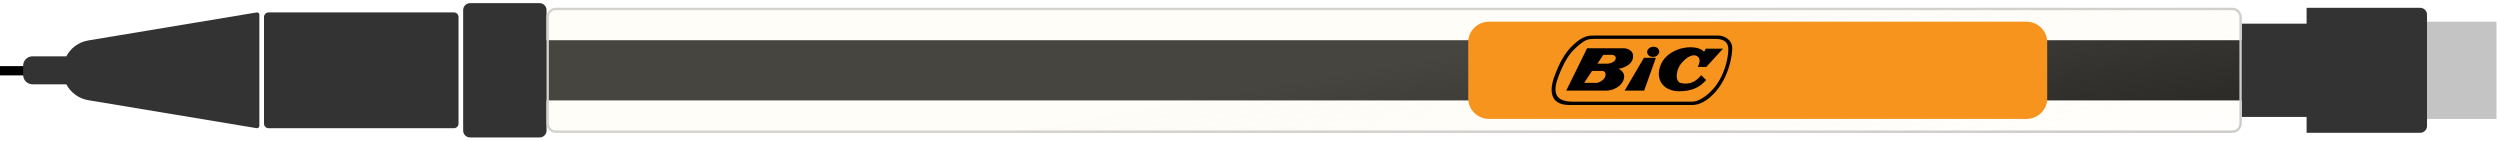
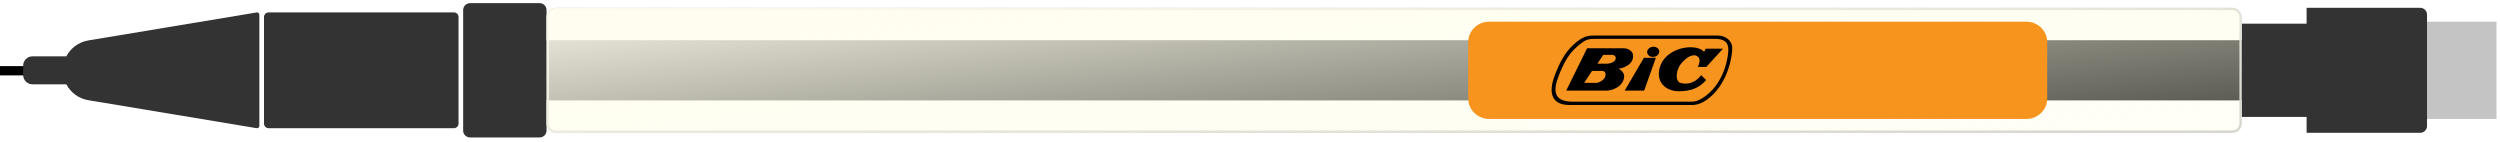
<svg xmlns="http://www.w3.org/2000/svg" width="493" height="28" viewBox="0 0 493 28" fill="none">
-   <path d="M104.125 7.928H442.987V19.802H104.125V7.928Z" fill="black" />
-   <path d="M0 13.04H8.22V14.867H0V13.04Z" fill="black" />
-   <path d="M476.781 4.274H492.308V23.455H476.781V4.274Z" fill="#C4C4C4" />
-   <path d="M478.608 2.878C478.608 2.135 477.995 1.533 477.238 1.533H454.86V4.672H442.073V23.056H454.86V26.194H477.238C477.995 26.194 478.608 25.592 478.608 24.849V2.878Z" fill="#333333" />
-   <path d="M91.335 1.967C91.335 1.223 91.949 0.62 92.706 0.62H106.406C107.163 0.62 107.776 1.223 107.776 1.967V25.761C107.776 26.505 107.163 27.108 106.406 27.108H92.706C91.949 27.108 91.335 26.505 91.335 25.761V1.967Z" fill="#333333" />
-   <path d="M52.061 3.361C52.061 2.856 52.47 2.447 52.974 2.447H89.509C90.014 2.447 90.423 2.856 90.423 3.361V24.368C90.423 24.873 90.014 25.282 89.509 25.282H52.974C52.47 25.282 52.061 24.873 52.061 24.368V3.361Z" fill="#333333" />
-   <path d="M13.082 16.625H6.409C5.39 16.625 4.564 15.801 4.564 14.785V12.945C4.564 11.929 5.39 11.106 6.409 11.106H13.082C13.928 9.488 15.5 8.291 17.409 7.974L50.614 2.455C50.893 2.408 51.147 2.623 51.147 2.904V24.826C51.147 25.108 50.893 25.323 50.614 25.276L17.409 19.757C15.5 19.44 13.928 18.243 13.082 16.625Z" fill="#333333" />
-   <path fill-rule="evenodd" clip-rule="evenodd" d="M440.236 1.999H109.614C108.853 1.999 108.237 2.624 108.237 3.395V24.334C108.237 25.105 108.853 25.73 109.614 25.73H440.236C440.996 25.73 441.613 25.105 441.613 24.334V3.395C441.613 2.624 440.996 1.999 440.236 1.999ZM109.614 1.534C108.6 1.534 107.777 2.367 107.777 3.395V24.334C107.777 25.362 108.6 26.195 109.614 26.195H440.236C441.25 26.195 442.072 25.362 442.072 24.334V3.395C442.072 2.367 441.25 1.534 440.236 1.534H109.614Z" fill="#C4C4C4" />
-   <path fill-rule="evenodd" clip-rule="evenodd" d="M109.614 1.534C108.6 1.534 107.777 2.367 107.777 3.395V24.334C107.777 25.362 108.6 26.195 109.614 26.195H440.236C441.25 26.195 442.072 25.362 442.072 24.334V3.395C442.072 2.367 441.25 1.534 440.236 1.534H109.614Z" fill="url(#paint0_linear_127_1196)" />
-   <path d="M289.539 8.289C289.539 6.072 291.386 4.274 293.665 4.274H399.584C401.863 4.274 403.71 6.072 403.71 8.289V19.441C403.71 21.658 401.863 23.455 399.584 23.455H293.665C291.386 23.455 289.539 21.658 289.539 19.441V8.289Z" fill="#F7941D" />
+   <path d="M104.125 7.928L442.987 7.928V19.802L104.125 19.802V7.928Z" fill="black" />
+   <path d="M0 13.04H8.22V14.867H0L0 13.04Z" fill="black" />
+   <path d="M476.781 4.274L492.308 4.274V23.455H476.781V4.274Z" fill="#C4C4C4" />
+   <path d="M478.608 2.878C478.608 2.135 477.995 1.533 477.238 1.533L454.86 1.533V4.672L442.073 4.672V23.056H454.86V26.194L477.238 26.194C477.995 26.194 478.608 25.592 478.608 24.849V2.878Z" fill="#333333" />
+   <path d="M91.335 1.967C91.335 1.223 91.949 0.62 92.706 0.62L106.406 0.62C107.163 0.62 107.776 1.223 107.776 1.967V25.761C107.776 26.505 107.163 27.108 106.406 27.108L92.706 27.108C91.949 27.108 91.335 26.505 91.335 25.761V1.967Z" fill="#333333" />
+   <path d="M52.061 3.361C52.061 2.856 52.47 2.447 52.974 2.447L89.509 2.447C90.014 2.447 90.423 2.856 90.423 3.361V24.368C90.423 24.873 90.014 25.282 89.509 25.282L52.974 25.282C52.47 25.282 52.061 24.873 52.061 24.368V3.361Z" fill="#333333" />
+   <path d="M13.082 16.625H6.409C5.39 16.625 4.564 15.801 4.564 14.785V12.945C4.564 11.929 5.39 11.106 6.409 11.106L13.082 11.106C13.928 9.488 15.5 8.291 17.409 7.974L50.614 2.455C50.893 2.408 51.147 2.623 51.147 2.904V24.826C51.147 25.108 50.893 25.323 50.614 25.276L17.409 19.757C15.5 19.44 13.928 18.243 13.082 16.625Z" fill="#333333" />
+   <path fill-rule="evenodd" clip-rule="evenodd" d="M440.236 1.999L109.614 1.999C108.853 1.999 108.237 2.624 108.237 3.395V24.334C108.237 25.105 108.853 25.73 109.614 25.73L440.236 25.73C440.996 25.73 441.613 25.105 441.613 24.334V3.395C441.613 2.624 440.996 1.999 440.236 1.999ZM109.614 1.534C108.6 1.534 107.777 2.367 107.777 3.395V24.334C107.777 25.362 108.6 26.195 109.614 26.195L440.236 26.195C441.25 26.195 442.072 25.362 442.072 24.334V3.395C442.072 2.367 441.25 1.534 440.236 1.534L109.614 1.534Z" fill="#C4C4C4" />
+   <path fill-rule="evenodd" clip-rule="evenodd" d="M109.614 1.534C108.6 1.534 107.777 2.367 107.777 3.395V24.334C107.777 25.362 108.6 26.195 109.614 26.195L440.236 26.195C441.25 26.195 442.072 25.362 442.072 24.334V3.395C442.072 2.367 441.25 1.534 440.236 1.534L109.614 1.534Z" fill="url(#paint0_linear_333_1171)" />
+   <path d="M289.539 8.289C289.539 6.072 291.386 4.274 293.665 4.274L399.584 4.274C401.863 4.274 403.71 6.072 403.71 8.289V19.441C403.71 21.658 401.863 23.455 399.584 23.455L293.665 23.455C291.386 23.455 289.539 21.658 289.539 19.441V8.289Z" fill="#F7941D" />
  <path d="M326.137 11.214C326.792 11.127 327.265 10.613 327.194 10.066C327.124 9.518 326.537 9.144 325.883 9.231C325.228 9.318 324.755 9.832 324.825 10.38C324.895 10.928 325.482 11.301 326.137 11.214Z" fill="black" />
  <path d="M320.389 17.861H324.228L326.539 11.396H324.179L320.389 17.861Z" fill="black" />
  <path d="M334.811 13.199H336.487L339.773 9.595H336.389L336.048 10.223C336.048 10.223 335.446 9.314 333.299 9.313C331.152 9.313 328.028 10.553 327.28 13.398C326.531 16.241 328.516 17.994 331.086 17.994C333.657 17.994 335.186 17.233 336.455 15.779L335.462 14.819C335.462 14.819 334.063 17.002 331.444 16.373C330.318 16.104 330.338 13.761 331.802 12.207C333.267 10.653 334.259 10.835 334.6 11.032C334.941 11.231 335.56 11.628 334.811 13.199Z" fill="black" />
  <path fill-rule="evenodd" clip-rule="evenodd" d="M316.933 17.861H308.863L312.978 9.512H320.17C320.983 9.512 322.057 10.008 322.057 11.017C322.057 13.199 319.178 13.563 319.178 13.563C319.617 13.728 320.382 14.389 320.284 15.216C320.055 17.149 317.843 17.861 316.933 17.861ZM315.012 12.553H317.046C317.436 12.553 318.592 12.207 318.624 11.528C318.656 10.85 318.022 10.818 317.795 10.818H316.168L315.012 12.553ZM312.409 16.34H314.866C315.224 16.34 316.411 15.779 316.574 15.034C316.736 14.29 316.379 13.992 315.988 13.992H313.938L312.409 16.34Z" fill="black" />
  <path fill-rule="evenodd" clip-rule="evenodd" d="M309.483 20.706C306.064 20.706 305.245 18.402 306.6 14.868C307.639 12.157 308.624 10.331 310.333 8.768C312.252 7.012 313.329 7.013 314.349 7.014L338.814 7.014C340.189 7.014 341.53 7.952 341.597 9.342C341.663 10.732 340.912 16.117 337.138 19.246C335.32 20.754 334.077 20.729 333.161 20.71C333.064 20.708 332.971 20.706 332.881 20.706H309.483ZM310.185 20.052C306.404 20.052 306.155 17.968 307.443 14.772C308.432 12.32 309.324 10.654 310.95 9.239C312.759 7.666 313.198 7.666 314.734 7.667C314.778 7.667 314.824 7.667 314.871 7.667L338.184 7.667C340.01 7.667 340.83 8.317 340.83 9.774C340.83 11.032 340.178 15.901 336.589 18.732C334.873 20.085 334.057 20.073 332.939 20.056C332.811 20.054 332.678 20.052 332.54 20.052H310.185Z" fill="black" />
  <defs>
-     <linearGradient id="paint0_linear_127_1196" x1="233.128" y1="20.17" x2="248.744" y2="110.091" gradientUnits="userSpaceOnUse">
-       <stop stop-color="#FDF5E0" stop-opacity="0.28" />
-       <stop offset="1" stop-color="#FFFCF5" stop-opacity="0" />
+     <linearGradient id="paint0_linear_333_1171" x1="111" y1="-2.5" x2="121.061" y2="88.993" gradientUnits="userSpaceOnUse">
+       <stop stop-color="white" stop-opacity="0.28" />
+       <stop offset="0" stop-color="#FFFDF0" />
+       <stop offset="1" stop-color="#FFFEE2" stop-opacity="0" />
    </linearGradient>
  </defs>
</svg>
